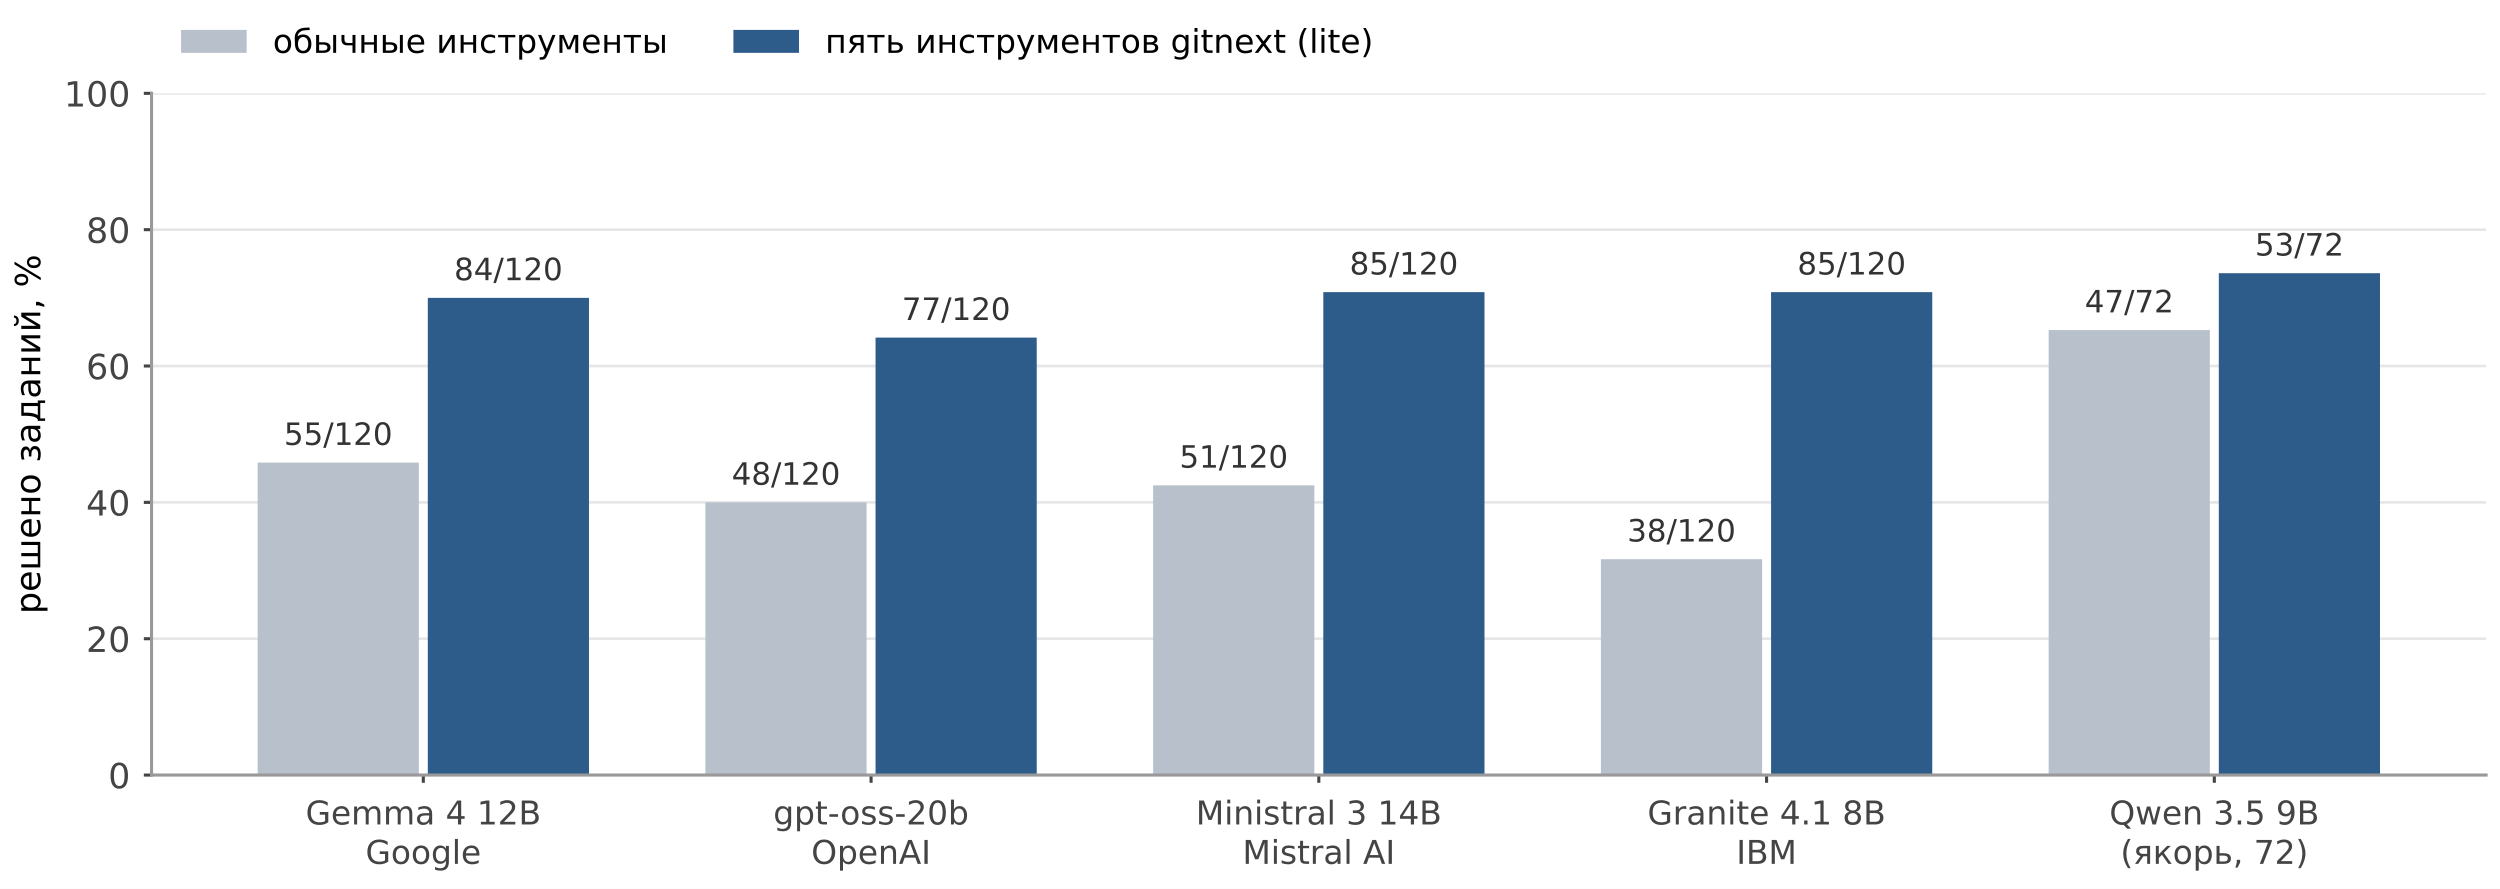
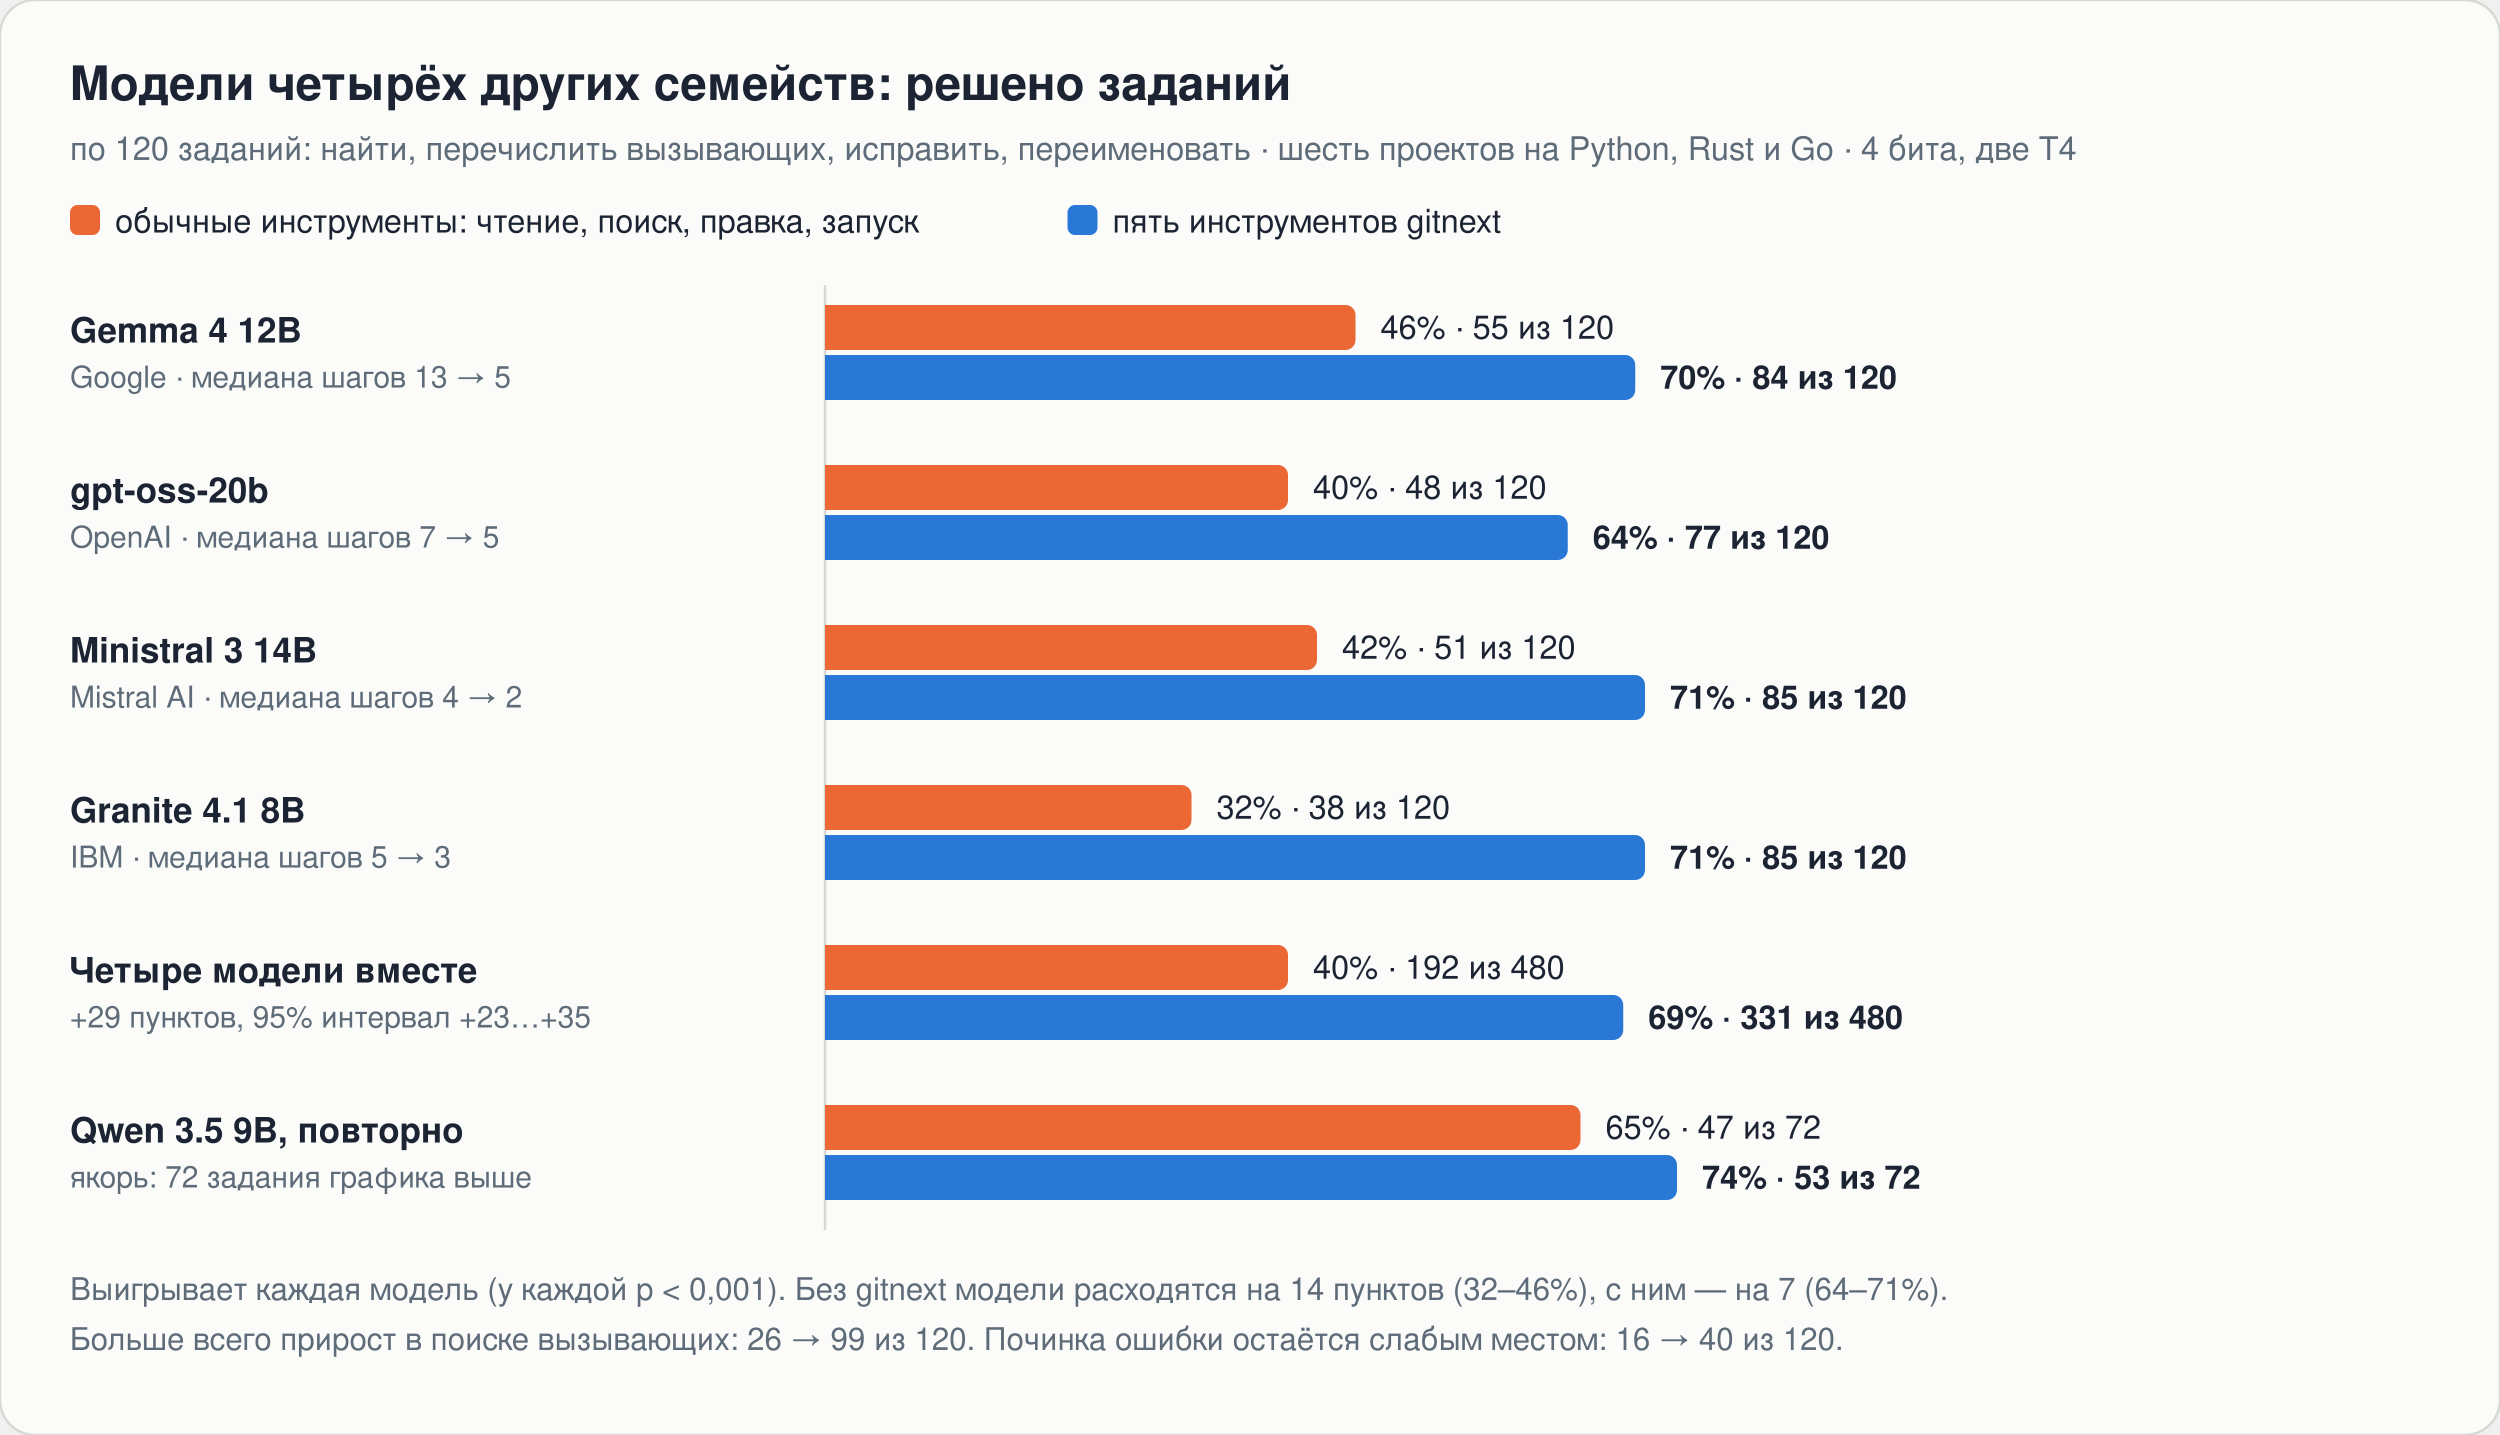
- <svg xmlns="http://www.w3.org/2000/svg" xmlns:xlink="http://www.w3.org/1999/xlink" width="648pt" height="230.4pt" viewBox="0 0 648 230.4" version="1.1">
-   <defs>
-     <style type="text/css">*{stroke-linejoin: round; stroke-linecap: butt}</style>
-   </defs>
-   <g id="figure_1">
-     <g id="patch_1">
-       <path d="M 0 230.4  L 648 230.4  L 648 0  L 0 0  z " style="fill: #ffffff" />
-     </g>
-     <g id="axes_1">
-       <g id="patch_2">
-         <path d="M 39.279 200.897  L 644.4 200.897  L 644.4 24.187  L 39.279 24.187  z " style="fill: #ffffff" />
-       </g>
-       <g id="matplotlib.axis_1">
-         <g id="xtick_1">
-           <g id="line2d_1">
-             <defs>
-               <path id="m8e4373a570" d="M 0 0  L 0 2  " style="stroke: #444444; stroke-width: 0.8" />
-             </defs>
-             <g>
-               <use xlink:href="#m8e4373a570" x="109.725" y="200.897" style="fill: #444444; stroke: #444444; stroke-width: 0.8" />
-             </g>
-           </g>
-           <g id="text_1">
-             <text style="font-size: 8.5px; font-family: 'DejaVu Sans'; fill: #444444" transform="translate(79.20371 213.7055)">Gemma 4 12B</text>
-             <text style="font-size: 8.5px; font-family: 'DejaVu Sans'; fill: #444444" transform="translate(94.73746 223.9078)">Google</text>
-           </g>
-         </g>
-         <g id="xtick_2">
-           <g id="line2d_2">
-             <g>
-               <use xlink:href="#m8e4373a570" x="225.782" y="200.897" style="fill: #444444; stroke: #444444; stroke-width: 0.8" />
-             </g>
-           </g>
-           <g id="text_2">
-             <text style="font-size: 8.5px; font-family: 'DejaVu Sans'; fill: #444444" transform="translate(200.4397 213.7062)">gpt-oss-20b</text>
-             <text style="font-size: 8.5px; font-family: 'DejaVu Sans'; fill: #444444" transform="translate(210.2692 223.9078)">OpenAI</text>
-           </g>
-         </g>
-         <g id="xtick_3">
-           <g id="line2d_3">
-             <g>
-               <use xlink:href="#m8e4373a570" x="341.839" y="200.897" style="fill: #444444; stroke: #444444; stroke-width: 0.8" />
-             </g>
-           </g>
-           <g id="text_3">
-             <text style="font-size: 8.5px; font-family: 'DejaVu Sans'; fill: #444444" transform="translate(309.9757 213.7062)">Ministral 3 14B</text>
-             <text style="font-size: 8.5px; font-family: 'DejaVu Sans'; fill: #444444" transform="translate(322.0676 223.9085)">Mistral AI</text>
-           </g>
-         </g>
-         <g id="xtick_4">
-           <g id="line2d_4">
-             <g>
-               <use xlink:href="#m8e4373a570" x="457.896" y="200.897" style="fill: #444444; stroke: #444444; stroke-width: 0.8" />
-             </g>
-           </g>
-           <g id="text_4">
-             <text style="font-size: 8.5px; font-family: 'DejaVu Sans'; fill: #444444" transform="translate(427.0162 213.7062)">Granite 4.1 8B</text>
-             <text style="font-size: 8.5px; font-family: 'DejaVu Sans'; fill: #444444" transform="translate(450.0598 223.9078)">IBM</text>
-           </g>
-         </g>
-         <g id="xtick_5">
-           <g id="line2d_5">
-             <g>
-               <use xlink:href="#m8e4373a570" x="573.953" y="200.897" style="fill: #444444; stroke: #444444; stroke-width: 0.8" />
-             </g>
-           </g>
-           <g id="text_5">
-             <text style="font-size: 8.5px; font-family: 'DejaVu Sans'; fill: #444444" transform="translate(546.7434 213.7055)">Qwen 3.5 9B</text>
-             <text style="font-size: 8.5px; font-family: 'DejaVu Sans'; fill: #444444" transform="translate(549.6002 223.9072)">(якорь, 72)</text>
-           </g>
-         </g>
-       </g>
-       <g id="matplotlib.axis_2">
-         <g id="ytick_1">
-           <g id="line2d_6">
-             <path d="M 39.279 200.897  L 644.4 200.897  " clip-path="url(#p297c70fd5e)" style="fill: none; stroke: #e6e6e6; stroke-width: 0.7; stroke-linecap: square" />
-           </g>
-           <g id="line2d_7">
-             <defs>
-               <path id="m43e1cb1867" d="M 0 0  L -2 0  " style="stroke: #444444; stroke-width: 0.8" />
-             </defs>
-             <g>
-               <use xlink:href="#m43e1cb1867" x="39.279" y="200.897" style="fill: #444444; stroke: #444444; stroke-width: 0.8" />
-             </g>
-           </g>
-           <g id="text_6">
-             <text style="font-size: 9px; font-family: 'DejaVu Sans'; text-anchor: end; fill: #444444" x="33.779" y="204.316" transform="rotate(-0 33.77875 204.3156)">0</text>
-           </g>
-         </g>
-         <g id="ytick_2">
-           <g id="line2d_8">
-             <path d="M 39.279 165.555  L 644.4 165.555  " clip-path="url(#p297c70fd5e)" style="fill: none; stroke: #e6e6e6; stroke-width: 0.7; stroke-linecap: square" />
-           </g>
-           <g id="line2d_9">
-             <g>
-               <use xlink:href="#m43e1cb1867" x="39.279" y="165.555" style="fill: #444444; stroke: #444444; stroke-width: 0.8" />
-             </g>
-           </g>
-           <g id="text_7">
-             <text style="font-size: 9px; font-family: 'DejaVu Sans'; text-anchor: end; fill: #444444" x="33.779" y="168.974" transform="rotate(-0 33.77875 168.9737)">20</text>
-           </g>
-         </g>
-         <g id="ytick_3">
-           <g id="line2d_10">
-             <path d="M 39.279 130.213  L 644.4 130.213  " clip-path="url(#p297c70fd5e)" style="fill: none; stroke: #e6e6e6; stroke-width: 0.7; stroke-linecap: square" />
-           </g>
-           <g id="line2d_11">
-             <g>
-               <use xlink:href="#m43e1cb1867" x="39.279" y="130.213" style="fill: #444444; stroke: #444444; stroke-width: 0.8" />
-             </g>
-           </g>
-           <g id="text_8">
-             <text style="font-size: 9px; font-family: 'DejaVu Sans'; text-anchor: end; fill: #444444" x="33.779" y="133.632" transform="rotate(-0 33.77875 133.6318)">40</text>
-           </g>
-         </g>
-         <g id="ytick_4">
-           <g id="line2d_12">
-             <path d="M 39.279 94.871  L 644.4 94.871  " clip-path="url(#p297c70fd5e)" style="fill: none; stroke: #e6e6e6; stroke-width: 0.7; stroke-linecap: square" />
-           </g>
-           <g id="line2d_13">
-             <g>
-               <use xlink:href="#m43e1cb1867" x="39.279" y="94.871" style="fill: #444444; stroke: #444444; stroke-width: 0.8" />
-             </g>
-           </g>
-           <g id="text_9">
-             <text style="font-size: 9px; font-family: 'DejaVu Sans'; text-anchor: end; fill: #444444" x="33.779" y="98.29" transform="rotate(-0 33.77875 98.28989)">60</text>
-           </g>
-         </g>
-         <g id="ytick_5">
-           <g id="line2d_14">
-             <path d="M 39.279 59.529  L 644.4 59.529  " clip-path="url(#p297c70fd5e)" style="fill: none; stroke: #e6e6e6; stroke-width: 0.7; stroke-linecap: square" />
-           </g>
-           <g id="line2d_15">
-             <g>
-               <use xlink:href="#m43e1cb1867" x="39.279" y="59.529" style="fill: #444444; stroke: #444444; stroke-width: 0.8" />
-             </g>
-           </g>
-           <g id="text_10">
-             <text style="font-size: 9px; font-family: 'DejaVu Sans'; text-anchor: end; fill: #444444" x="33.779" y="62.948" transform="rotate(-0 33.77875 62.94798)">80</text>
-           </g>
-         </g>
-         <g id="ytick_6">
-           <g id="line2d_16">
-             <path d="M 39.279 24.187  L 644.4 24.187  " clip-path="url(#p297c70fd5e)" style="fill: none; stroke: #e6e6e6; stroke-width: 0.7; stroke-linecap: square" />
-           </g>
-           <g id="line2d_17">
-             <g>
-               <use xlink:href="#m43e1cb1867" x="39.279" y="24.187" style="fill: #444444; stroke: #444444; stroke-width: 0.8" />
-             </g>
-           </g>
-           <g id="text_11">
-             <text style="font-size: 9px; font-family: 'DejaVu Sans'; text-anchor: end; fill: #444444" x="33.779" y="27.606" transform="rotate(-0 33.77875 27.60607)">100</text>
-           </g>
-         </g>
-         <g id="text_12">
-           <text style="font-size: 9px; font-family: 'DejaVu Sans'; text-anchor: middle" x="10.438" y="112.542" transform="rotate(-90 10.43789 112.5419)">решено заданий, %</text>
-         </g>
-       </g>
-       <g id="patch_3">
-         <path d="M 66.784 200.897  L 108.565 200.897  L 108.565 119.905  L 66.784 119.905  z " clip-path="url(#p297c70fd5e)" style="fill: #b8c0cc" />
-       </g>
-       <g id="patch_4">
-         <path d="M 182.841 200.897  L 224.622 200.897  L 224.622 130.213  L 182.841 130.213  z " clip-path="url(#p297c70fd5e)" style="fill: #b8c0cc" />
-       </g>
-       <g id="patch_5">
-         <path d="M 298.898 200.897  L 340.679 200.897  L 340.679 125.795  L 298.898 125.795  z " clip-path="url(#p297c70fd5e)" style="fill: #b8c0cc" />
-       </g>
-       <g id="patch_6">
-         <path d="M 414.955 200.897  L 456.736 200.897  L 456.736 144.939  L 414.955 144.939  z " clip-path="url(#p297c70fd5e)" style="fill: #b8c0cc" />
-       </g>
-       <g id="patch_7">
-         <path d="M 531.012 200.897  L 572.793 200.897  L 572.793 85.545  L 531.012 85.545  z " clip-path="url(#p297c70fd5e)" style="fill: #b8c0cc" />
-       </g>
-       <g id="patch_8">
-         <path d="M 110.886 200.897  L 152.666 200.897  L 152.666 77.2  L 110.886 77.2  z " clip-path="url(#p297c70fd5e)" style="fill: #2e5c8a" />
-       </g>
-       <g id="patch_9">
-         <path d="M 226.943 200.897  L 268.723 200.897  L 268.723 87.508  L 226.943 87.508  z " clip-path="url(#p297c70fd5e)" style="fill: #2e5c8a" />
-       </g>
-       <g id="patch_10">
-         <path d="M 343 200.897  L 384.78 200.897  L 384.78 75.727  L 343 75.727  z " clip-path="url(#p297c70fd5e)" style="fill: #2e5c8a" />
-       </g>
-       <g id="patch_11">
-         <path d="M 459.057 200.897  L 500.837 200.897  L 500.837 75.727  L 459.057 75.727  z " clip-path="url(#p297c70fd5e)" style="fill: #2e5c8a" />
-       </g>
-       <g id="patch_12">
-         <path d="M 575.114 200.897  L 616.894 200.897  L 616.894 70.819  L 575.114 70.819  z " clip-path="url(#p297c70fd5e)" style="fill: #2e5c8a" />
-       </g>
-       <g id="patch_13">
-         <path d="M 39.279 200.897  L 39.279 24.187  " style="fill: none; stroke: #999999; stroke-width: 0.8; stroke-linejoin: miter; stroke-linecap: square" />
-       </g>
-       <g id="patch_14">
-         <path d="M 39.279 200.897  L 644.4 200.897  " style="fill: none; stroke: #999999; stroke-width: 0.8; stroke-linejoin: miter; stroke-linecap: square" />
-       </g>
-       <g id="text_13">
-         <text style="font-size: 8px; font-family: 'DejaVu Sans'; text-anchor: middle; fill: #333333" x="87.675" y="115.332" transform="rotate(-0 87.67452 115.3323)">55/120</text>
-       </g>
-       <g id="text_14">
-         <text style="font-size: 8px; font-family: 'DejaVu Sans'; text-anchor: middle; fill: #333333" x="203.732" y="125.64" transform="rotate(-0 203.7315 125.6403)">48/120</text>
-       </g>
-       <g id="text_15">
-         <text style="font-size: 8px; font-family: 'DejaVu Sans'; text-anchor: middle; fill: #333333" x="319.789" y="121.223" transform="rotate(-0 319.7885 121.2226)">51/120</text>
-       </g>
-       <g id="text_16">
-         <text style="font-size: 8px; font-family: 'DejaVu Sans'; text-anchor: middle; fill: #333333" x="435.846" y="140.366" transform="rotate(-0 435.8456 140.3661)">38/120</text>
-       </g>
-       <g id="text_17">
-         <text style="font-size: 8px; font-family: 'DejaVu Sans'; text-anchor: middle; fill: #333333" x="551.903" y="80.972" transform="rotate(-0 551.9026 80.97209)">47/72</text>
-       </g>
-       <g id="text_18">
-         <text style="font-size: 8px; font-family: 'DejaVu Sans'; text-anchor: middle; fill: #333333" x="131.776" y="72.627" transform="rotate(-0 131.7762 72.62747)">84/120</text>
-       </g>
-       <g id="text_19">
-         <text style="font-size: 8px; font-family: 'DejaVu Sans'; text-anchor: middle; fill: #333333" x="247.833" y="82.936" transform="rotate(-0 247.8332 82.93553)">77/120</text>
-       </g>
-       <g id="text_20">
-         <text style="font-size: 8px; font-family: 'DejaVu Sans'; text-anchor: middle; fill: #333333" x="363.89" y="71.155" transform="rotate(-0 363.8902 71.15489)">85/120</text>
-       </g>
-       <g id="text_21">
-         <text style="font-size: 8px; font-family: 'DejaVu Sans'; text-anchor: middle; fill: #333333" x="479.947" y="71.155" transform="rotate(-0 479.9472 71.15489)">85/120</text>
-       </g>
-       <g id="text_22">
-         <text style="font-size: 8px; font-family: 'DejaVu Sans'; text-anchor: middle; fill: #333333" x="596.004" y="66.246" transform="rotate(-0 596.0042 66.24629)">53/72</text>
-       </g>
-       <g id="legend_1">
-         <g id="patch_15">
-           <path d="M 46.929 13.701  L 63.929 13.701  L 63.929 7.751  L 46.929 7.751  z " style="fill: #b8c0cc" />
-         </g>
-         <g id="text_23">
-           <text style="font-size: 8.5px; font-family: 'DejaVu Sans'; text-anchor: start" x="70.729" y="13.701" transform="rotate(-0 70.72875 13.70122)">обычные инструменты</text>
-         </g>
-         <g id="patch_16">
-           <path d="M 190.098 13.701  L 207.098 13.701  L 207.098 7.751  L 190.098 7.751  z " style="fill: #2e5c8a" />
-         </g>
-         <g id="text_24">
-           <text style="font-size: 8.5px; font-family: 'DejaVu Sans'; text-anchor: start" x="213.898" y="13.701" transform="rotate(-0 213.898 13.70122)">пять инструментов gitnext (lite)</text>
-         </g>
-       </g>
-     </g>
-   </g>
-   <defs>
-     <clipPath id="p297c70fd5e">
-       <rect x="39.279" y="24.187" width="605.121" height="176.71" />
-     </clipPath>
-   </defs>
+ <svg xmlns="http://www.w3.org/2000/svg" width="1000" height="574" viewBox="0 0 1000 574" font-family="-apple-system, BlinkMacSystemFont, Segoe UI, Helvetica, Arial, sans-serif" role="img" aria-label="Решено заданий с обычными инструментами и с пятью инструментами gitnext: Gemma 4 12B 55 и 84 из 120, gpt-oss-20b 48 и 77, Ministral 3 14B 51 и 85, Granite 4.1 8B 38 и 85, четыре вместе 192 и 331 из 480, Qwen 3.5 9B 47 и 53 из 72">
+   <rect width="1000" height="574" rx="14" fill="#fbfcfa" stroke="#d5dad3" />
+   <text x="28" y="40" font-size="19" font-weight="700" fill="#1c2433">Модели четырёх других семейств: решено заданий</text>
+   <text x="28" y="64" font-size="13" fill="#5e6b78">по 120 заданий: найти, перечислить вызывающих, исправить, переименовать · шесть проектов на Python, Rust и Go · 4 бита, две T4</text>
+   <rect x="28" y="82" width="12" height="12" rx="3" fill="#eb6834" />
+   <text x="46" y="93" font-size="13" fill="#1c2433">обычные инструменты: чтение, поиск, правка, запуск</text>
+   <rect x="427.0" y="82" width="12" height="12" rx="3" fill="#2a78d6" />
+   <text x="445.0" y="93" font-size="13" fill="#1c2433">пять инструментов gitnext</text>
+   <path d="M330 114V492" stroke="#d5dad3" stroke-width="1" />
+   <text x="28" y="137" font-size="14" font-weight="600" fill="#1c2433">Gemma 4 12B</text>
+   <text x="28" y="155" font-size="12" fill="#5e6b78">Google · медиана шагов 13 → 5</text>
+   <path d="M330 122h208.2a4 4 0 0 1 4 4v10a4 4 0 0 1 -4 4h-208.2z" fill="#eb6834" />
+   <text x="552.2" y="135.5" font-size="13" font-weight="400" fill="#1c2433">46%  ·  55 из 120</text>
+   <path d="M330 142h320.1a4 4 0 0 1 4 4v10a4 4 0 0 1 -4 4h-320.1z" fill="#2a78d6" />
+   <text x="664.1" y="155.5" font-size="13" font-weight="700" fill="#1c2433">70%  ·  84 из 120</text>
+   <text x="28" y="201" font-size="14" font-weight="600" fill="#1c2433">gpt-oss-20b</text>
+   <text x="28" y="219" font-size="12" fill="#5e6b78">OpenAI · медиана шагов 7 → 5</text>
+   <path d="M330 186h181.2a4 4 0 0 1 4 4v10a4 4 0 0 1 -4 4h-181.2z" fill="#eb6834" />
+   <text x="525.2" y="199.5" font-size="13" font-weight="400" fill="#1c2433">40%  ·  48 из 120</text>
+   <path d="M330 206h293.1a4 4 0 0 1 4 4v10a4 4 0 0 1 -4 4h-293.1z" fill="#2a78d6" />
+   <text x="637.1" y="219.5" font-size="13" font-weight="700" fill="#1c2433">64%  ·  77 из 120</text>
+   <text x="28" y="265" font-size="14" font-weight="600" fill="#1c2433">Ministral 3 14B</text>
+   <text x="28" y="283" font-size="12" fill="#5e6b78">Mistral AI · медиана шагов 4 → 2</text>
+   <path d="M330 250h192.8a4 4 0 0 1 4 4v10a4 4 0 0 1 -4 4h-192.8z" fill="#eb6834" />
+   <text x="536.8" y="263.5" font-size="13" font-weight="400" fill="#1c2433">42%  ·  51 из 120</text>
+   <path d="M330 270h324.0a4 4 0 0 1 4 4v10a4 4 0 0 1 -4 4h-324.0z" fill="#2a78d6" />
+   <text x="668.0" y="283.5" font-size="13" font-weight="700" fill="#1c2433">71%  ·  85 из 120</text>
+   <text x="28" y="329" font-size="14" font-weight="600" fill="#1c2433">Granite 4.1 8B</text>
+   <text x="28" y="347" font-size="12" fill="#5e6b78">IBM · медиана шагов 5 → 3</text>
+   <path d="M330 314h142.6a4 4 0 0 1 4 4v10a4 4 0 0 1 -4 4h-142.6z" fill="#eb6834" />
+   <text x="486.6" y="327.5" font-size="13" font-weight="400" fill="#1c2433">32%  ·  38 из 120</text>
+   <path d="M330 334h324.0a4 4 0 0 1 4 4v10a4 4 0 0 1 -4 4h-324.0z" fill="#2a78d6" />
+   <text x="668.0" y="347.5" font-size="13" font-weight="700" fill="#1c2433">71%  ·  85 из 120</text>
+   <text x="28" y="393" font-size="14" font-weight="600" fill="#1c2433">Четыре модели вместе</text>
+   <text x="28" y="411" font-size="12" fill="#5e6b78">+29 пунктов, 95% интервал +23…+35</text>
+   <path d="M330 378h181.2a4 4 0 0 1 4 4v10a4 4 0 0 1 -4 4h-181.2z" fill="#eb6834" />
+   <text x="525.2" y="391.5" font-size="13" font-weight="400" fill="#1c2433">40%  ·  192 из 480</text>
+   <path d="M330 398h315.3a4 4 0 0 1 4 4v10a4 4 0 0 1 -4 4h-315.3z" fill="#2a78d6" />
+   <text x="659.3" y="411.5" font-size="13" font-weight="700" fill="#1c2433">69%  ·  331 из 480</text>
+   <text x="28" y="457" font-size="14" font-weight="600" fill="#1c2433">Qwen 3.5 9B, повторно</text>
+   <text x="28" y="475" font-size="12" fill="#5e6b78">якорь: 72 задания графика выше</text>
+   <path d="M330 442h298.2a4 4 0 0 1 4 4v10a4 4 0 0 1 -4 4h-298.2z" fill="#eb6834" />
+   <text x="642.2" y="455.5" font-size="13" font-weight="400" fill="#1c2433">65%  ·  47 из 72</text>
+   <path d="M330 462h336.8a4 4 0 0 1 4 4v10a4 4 0 0 1 -4 4h-336.8z" fill="#2a78d6" />
+   <text x="680.8" y="475.5" font-size="13" font-weight="700" fill="#1c2433">74%  ·  53 из 72</text>
+   <text x="28" y="520" font-size="12.5" fill="#5e6b78">Выигрывает каждая модель (у каждой p &lt; 0,001). Без gitnext модели расходятся на 14 пунктов (32–46%), с ним — на 7 (64–71%).</text>
+   <text x="28" y="540" font-size="12.5" fill="#5e6b78">Больше всего прирост в поиске вызывающих: 26 → 99 из 120. Починка ошибки остаётся слабым местом: 16 → 40 из 120.</text>
</svg>
